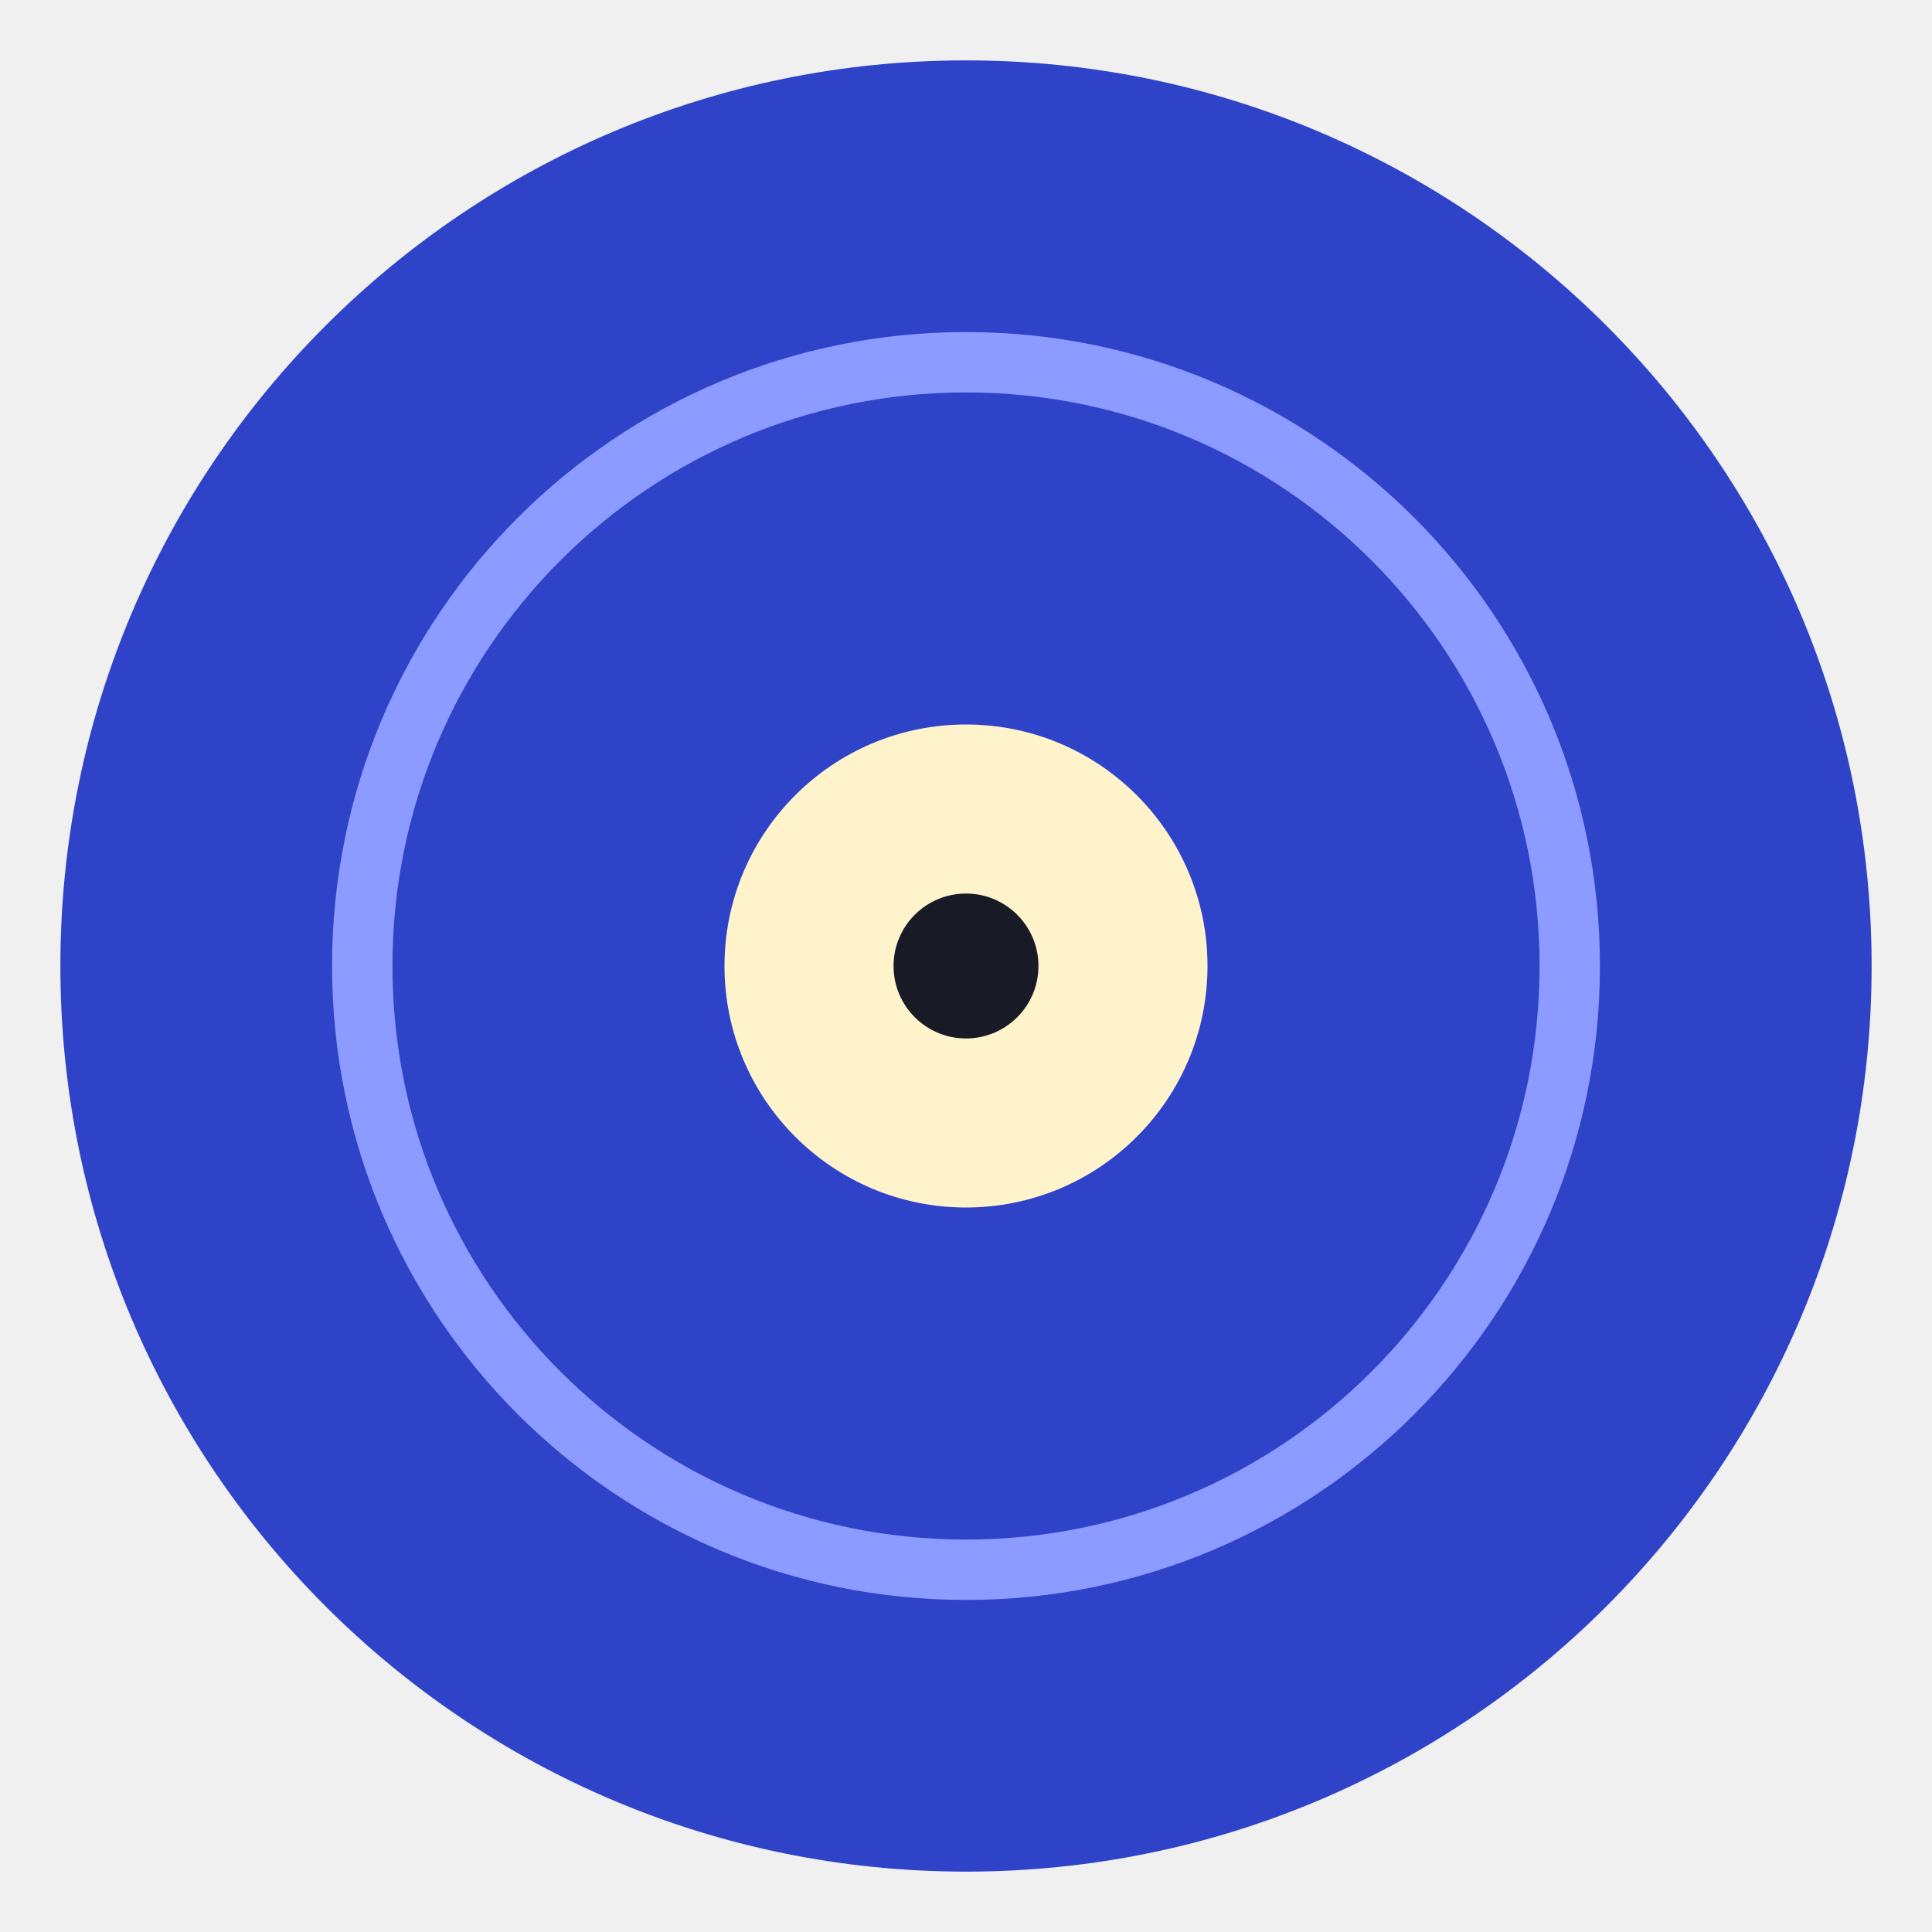
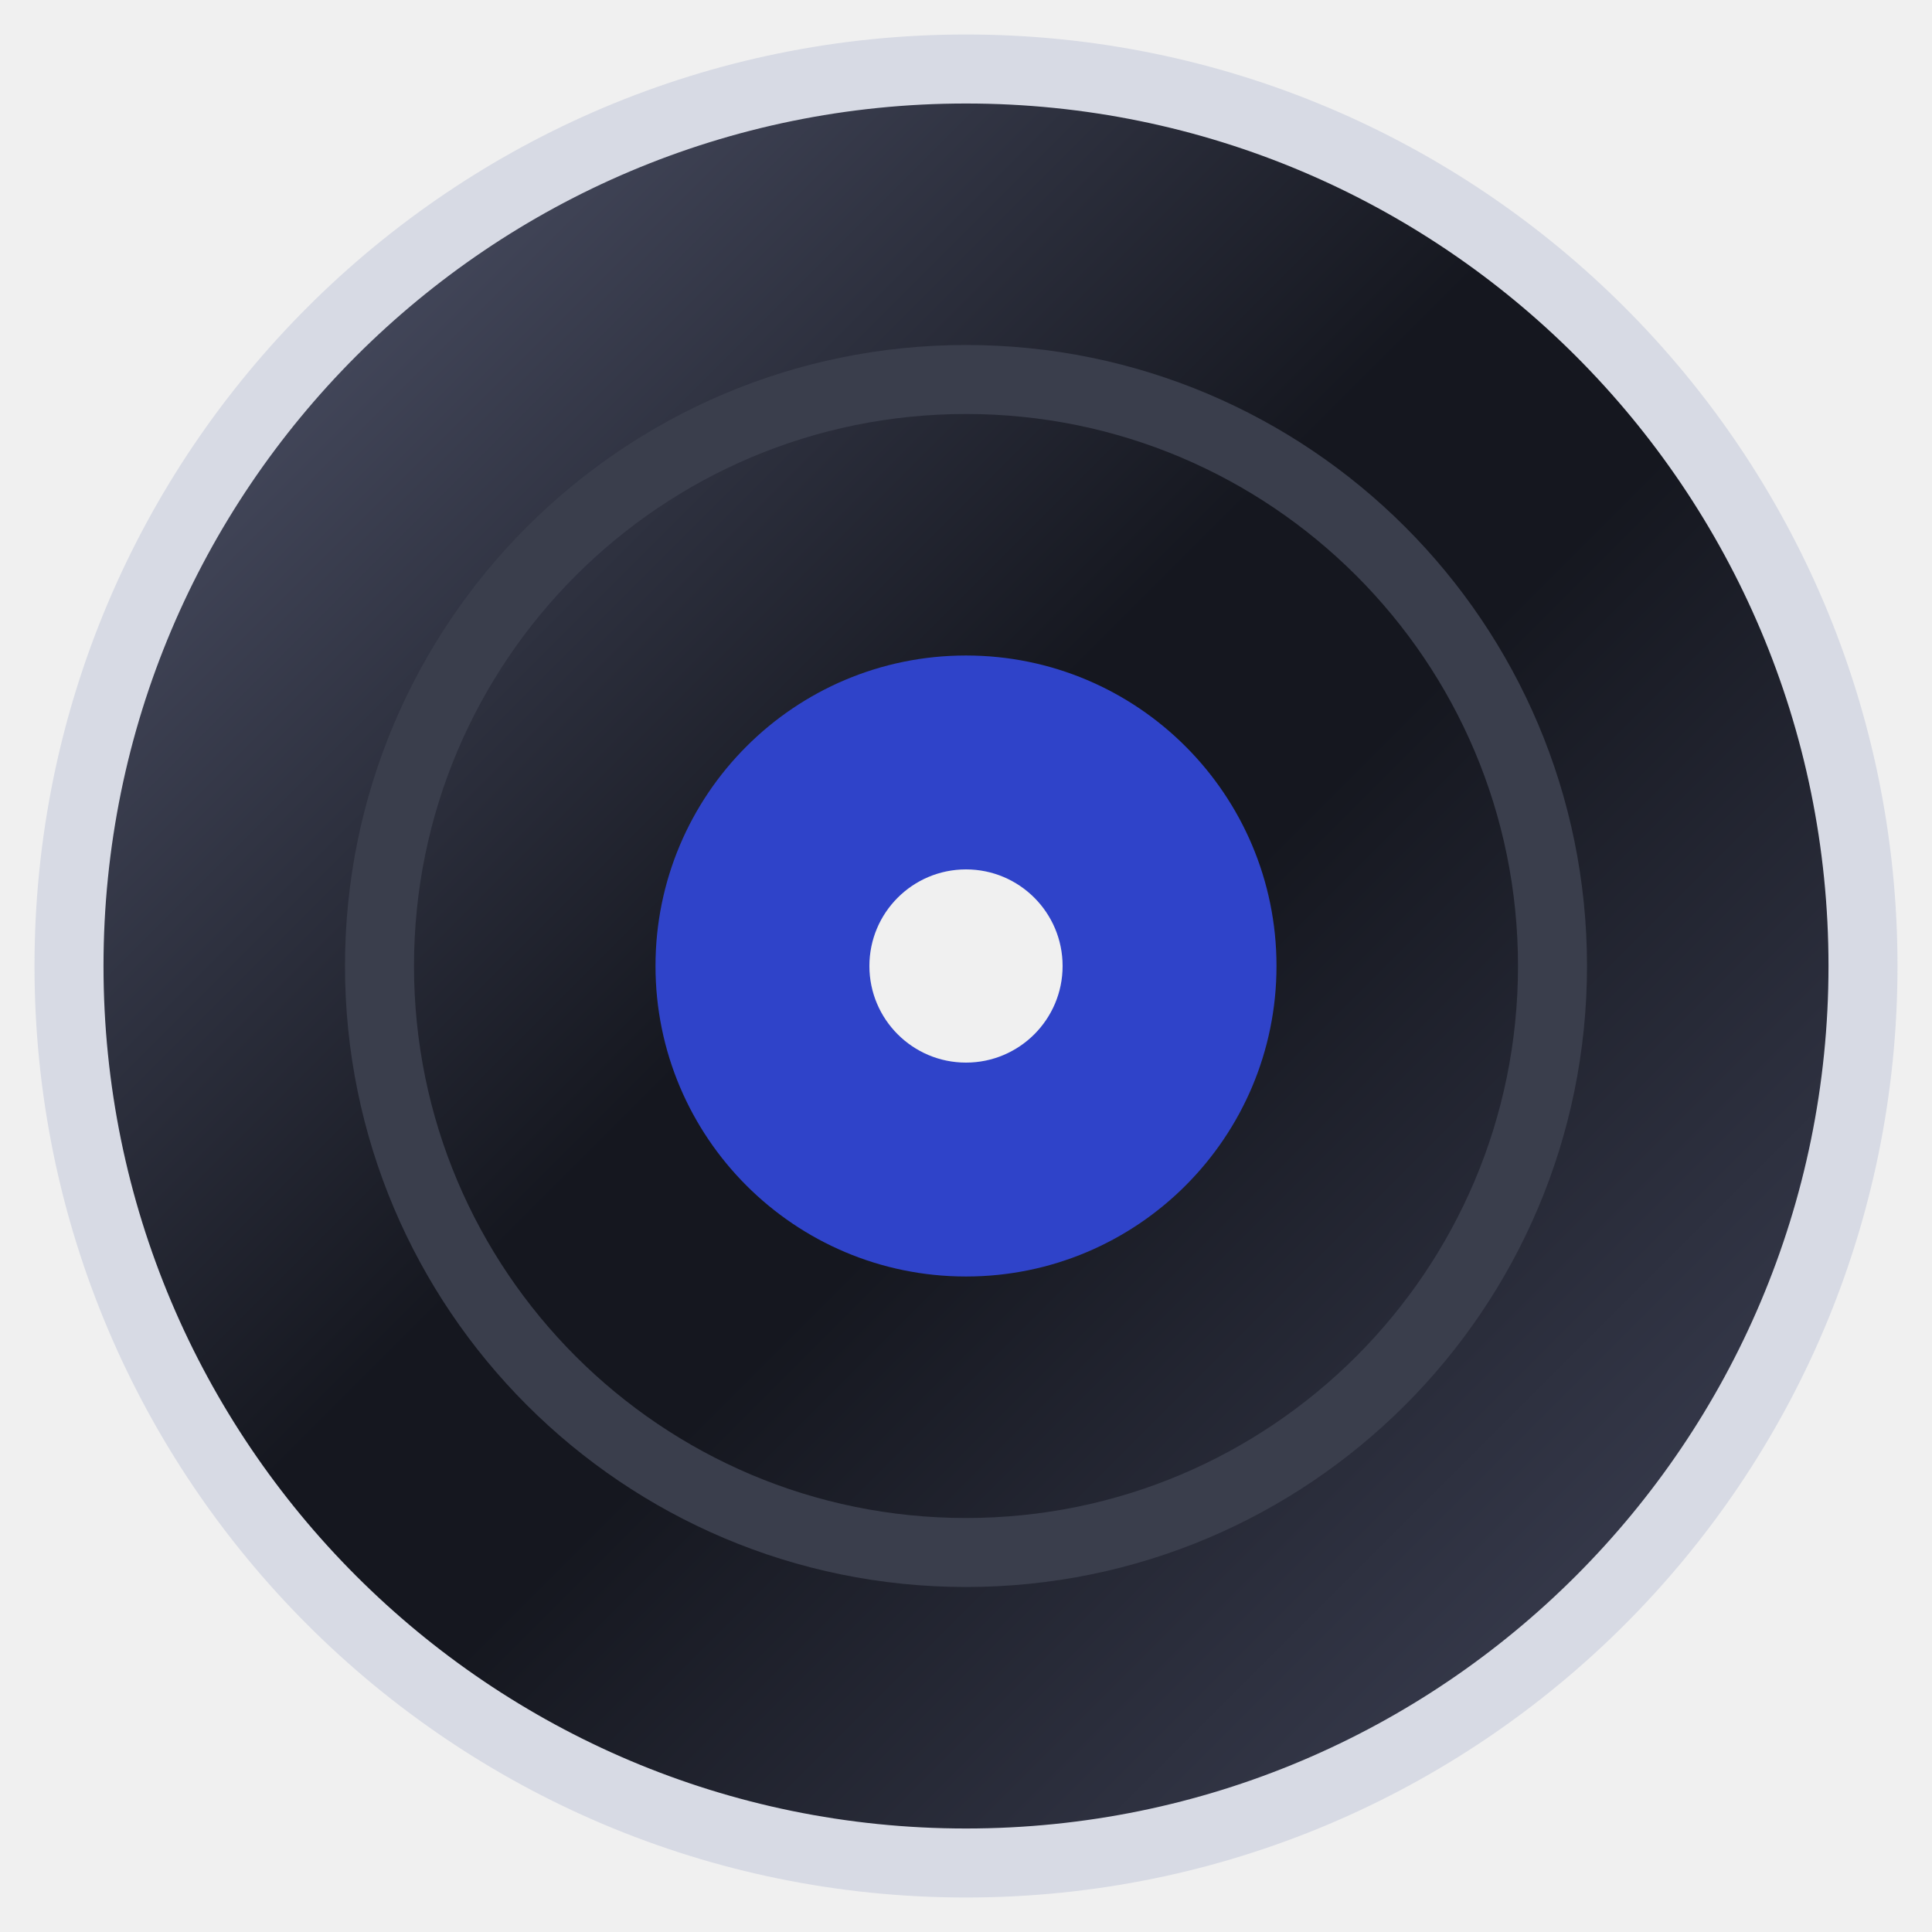
- <svg xmlns="http://www.w3.org/2000/svg" viewBox="0 0 32 32">
-   <circle cx="16" cy="16" r="15" fill="#2F43C9" />
-   <circle cx="16" cy="16" r="10" fill="none" stroke="#8C9BFF" stroke-width="1" />
-   <circle cx="16" cy="16" r="4" fill="#FFF3CC" />
-   <circle cx="16" cy="16" r="1.2" fill="#181A26" />
+ <svg xmlns="http://www.w3.org/2000/svg" viewBox="0 0 28 28">
+   <style>
+     .hi { stop-color: #5a5f78; }
+     .mid { stop-color: #15171f; }
+     .lo { stop-color: #464a60; }
+     .vinyl { stroke: #d7dae4; stroke-width: 1; }
+     .groove { stroke: #3a3e4c; }
+     .label { fill: #2f43c9; }
+     @media (prefers-color-scheme: dark) {
+       .hi { stop-color: #4a4f80; }
+       .mid { stop-color: #14162a; }
+       .lo { stop-color: #3a3e66; }
+       .vinyl { stroke: #6d7192; stroke-width: 1.5; }
+       .groove { stroke: #2c3052; }
+       .label { fill: #8c9bff; }
+     }
+   </style>
+   <defs>
+     <linearGradient id="sheen" x1="0" y1="0" x2="1" y2="1">
+       <stop class="hi" offset="0" />
+       <stop class="mid" offset="0.45" />
+       <stop class="mid" offset="0.55" />
+       <stop class="lo" offset="1" />
+     </linearGradient>
+     <mask id="hole">
+       <rect width="28" height="28" fill="#fff" />
+       <circle cx="14" cy="14" r="1.4" fill="#000" />
+     </mask>
+   </defs>
+   <g mask="url(#hole)">
+     <circle class="vinyl" cx="14" cy="14" r="13" fill="url(#sheen)" />
+     <circle class="groove" cx="14" cy="14" r="8.5" fill="none" />
+     <circle class="label" cx="14" cy="14" r="4.5" />
+   </g>
</svg>
